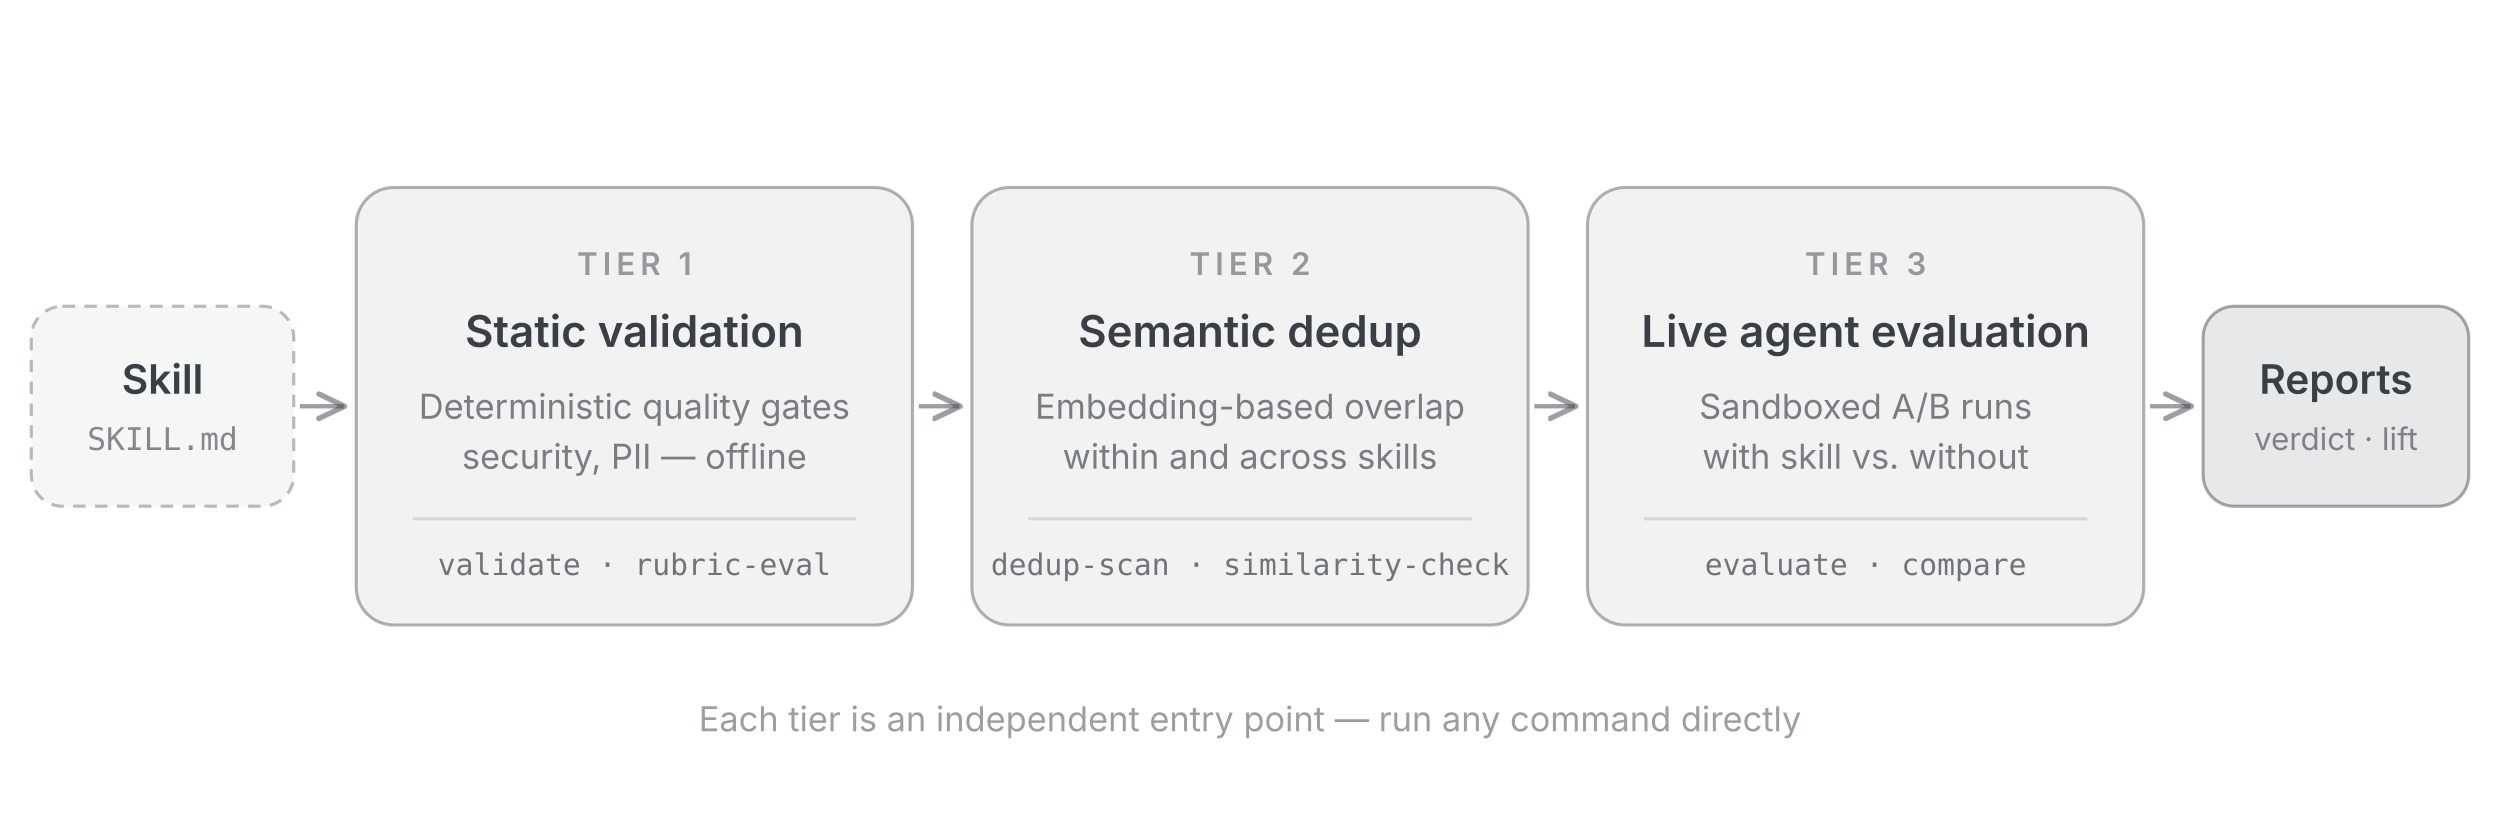
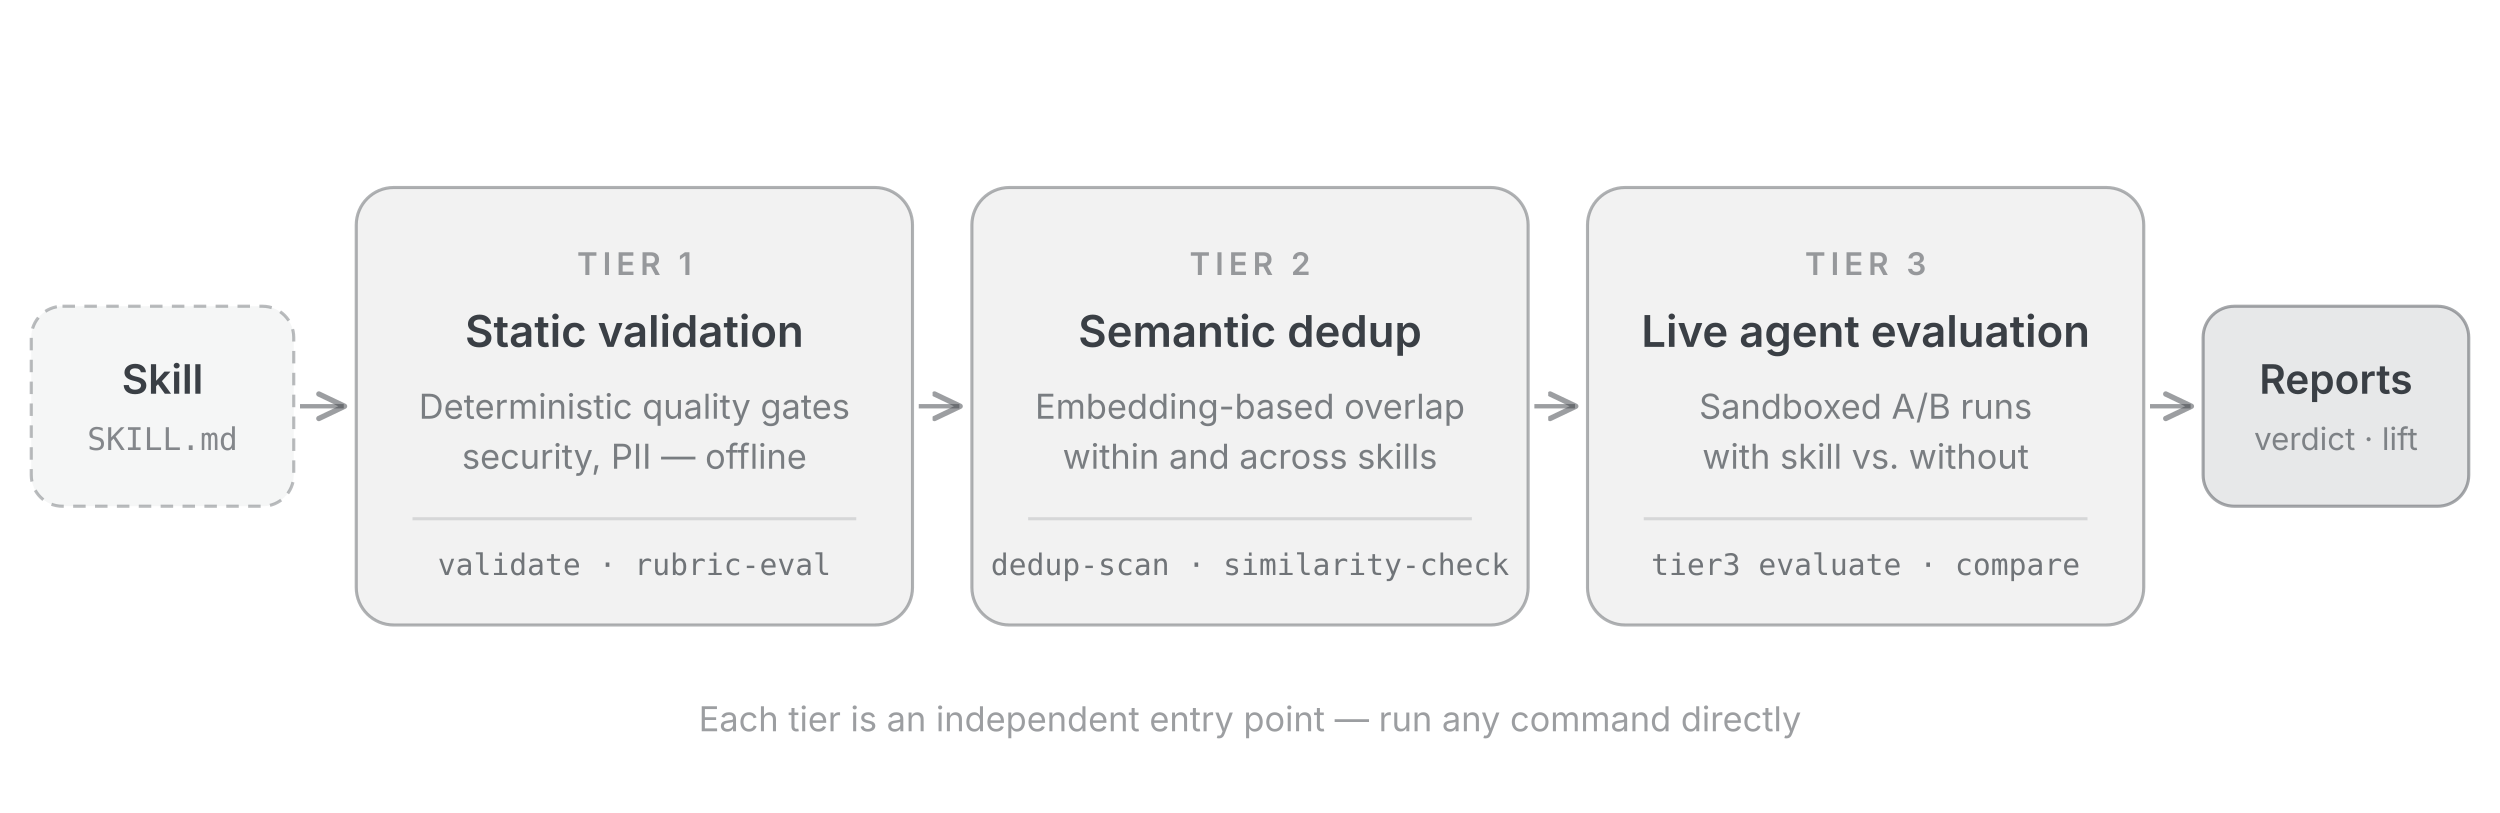
<svg xmlns="http://www.w3.org/2000/svg" viewBox="0 0 800 260" width="800" height="260" role="img" aria-labelledby="pipeline-title pipeline-desc" font-family="ui-sans-serif, system-ui, -apple-system, sans-serif">
  <style>
    svg { color: #3a3f45; }
    @media (prefers-color-scheme: dark) { svg { color: #b0b6bd; } }
  </style>
  <defs>
    <marker id="arrow" viewBox="0 0 8 8" refX="7" refY="4" markerWidth="7" markerHeight="7" orient="auto-start-reverse">
      <path d="M0.5 0.8 L7.2 4 L0.5 7.2" fill="none" stroke="currentColor" stroke-opacity="0.5" stroke-width="1.4" stroke-linecap="round" stroke-linejoin="round" />
    </marker>
  </defs>
  <g>
    <rect x="10" y="98" width="84" height="64" rx="10" fill="currentColor" fill-opacity="0.05" stroke="currentColor" stroke-opacity="0.35" stroke-width="1" stroke-dasharray="4 3" />
    <text x="52" y="126" text-anchor="middle" font-size="13" font-weight="600" fill="currentColor">Skill</text>
    <text x="52" y="144" text-anchor="middle" font-size="10" font-family="ui-monospace, SFMono-Regular, Menlo, monospace" fill="currentColor" fill-opacity="0.6">SKILL.md</text>
  </g>
  <g>
    <rect x="114" y="60" width="178" height="140" rx="12" fill="currentColor" fill-opacity="0.07" stroke="currentColor" stroke-opacity="0.4" stroke-width="1" />
    <text x="203" y="88" text-anchor="middle" font-size="10" font-weight="600" letter-spacing="1.6" fill="currentColor" fill-opacity="0.5">TIER 1</text>
    <text x="203" y="111" text-anchor="middle" font-size="14" font-weight="600" fill="currentColor">Static validation</text>
    <text x="203" y="134" text-anchor="middle" font-size="11" fill="currentColor" fill-opacity="0.65">Deterministic quality gates</text>
    <text x="203" y="150" text-anchor="middle" font-size="11" fill="currentColor" fill-opacity="0.65">security, PII — offline</text>
    <line x1="132" y1="166" x2="274" y2="166" stroke="currentColor" stroke-opacity="0.15" stroke-width="1" />
    <text x="203" y="184" text-anchor="middle" font-size="9.5" font-family="ui-monospace, SFMono-Regular, Menlo, monospace" fill="currentColor" fill-opacity="0.7">validate · rubric-eval</text>
  </g>
  <g>
    <rect x="311" y="60" width="178" height="140" rx="12" fill="currentColor" fill-opacity="0.07" stroke="currentColor" stroke-opacity="0.4" stroke-width="1" />
    <text x="400" y="88" text-anchor="middle" font-size="10" font-weight="600" letter-spacing="1.6" fill="currentColor" fill-opacity="0.5">TIER 2</text>
    <text x="400" y="111" text-anchor="middle" font-size="14" font-weight="600" fill="currentColor">Semantic dedup</text>
    <text x="400" y="134" text-anchor="middle" font-size="11" fill="currentColor" fill-opacity="0.65">Embedding-based overlap</text>
    <text x="400" y="150" text-anchor="middle" font-size="11" fill="currentColor" fill-opacity="0.65">within and across skills</text>
    <line x1="329" y1="166" x2="471" y2="166" stroke="currentColor" stroke-opacity="0.15" stroke-width="1" />
    <text x="400" y="184" text-anchor="middle" font-size="9.5" font-family="ui-monospace, SFMono-Regular, Menlo, monospace" fill="currentColor" fill-opacity="0.7">dedup-scan · similarity-check</text>
  </g>
  <g>
    <rect x="508" y="60" width="178" height="140" rx="12" fill="currentColor" fill-opacity="0.07" stroke="currentColor" stroke-opacity="0.4" stroke-width="1" />
    <text x="597" y="88" text-anchor="middle" font-size="10" font-weight="600" letter-spacing="1.6" fill="currentColor" fill-opacity="0.5">TIER 3</text>
    <text x="597" y="111" text-anchor="middle" font-size="14" font-weight="600" fill="currentColor">Live agent evaluation</text>
    <text x="597" y="134" text-anchor="middle" font-size="11" fill="currentColor" fill-opacity="0.65">Sandboxed A/B runs</text>
    <text x="597" y="150" text-anchor="middle" font-size="11" fill="currentColor" fill-opacity="0.65">with skill vs. without</text>
    <line x1="526" y1="166" x2="668" y2="166" stroke="currentColor" stroke-opacity="0.15" stroke-width="1" />
-     <text x="597" y="184" text-anchor="middle" font-size="9.5" font-family="ui-monospace, SFMono-Regular, Menlo, monospace" fill="currentColor" fill-opacity="0.7">evaluate · compare</text>
+     <text x="597" y="184" text-anchor="middle" font-size="9.5" font-family="ui-monospace, SFMono-Regular, Menlo, monospace" fill="currentColor" fill-opacity="0.7">tier3 evaluate · compare</text>
  </g>
  <g>
    <rect x="705" y="98" width="85" height="64" rx="10" fill="currentColor" fill-opacity="0.12" stroke="currentColor" stroke-opacity="0.45" stroke-width="1" />
    <text x="747.5" y="126" text-anchor="middle" font-size="13" font-weight="600" fill="currentColor">Reports</text>
    <text x="747.5" y="144" text-anchor="middle" font-size="10" fill="currentColor" fill-opacity="0.6">verdict · lift</text>
  </g>
  <g stroke="currentColor" stroke-opacity="0.5" stroke-width="1.4">
    <line x1="96" y1="130" x2="110" y2="130" marker-end="url(#arrow)" />
    <line x1="294" y1="130" x2="307" y2="130" marker-end="url(#arrow)" />
    <line x1="491" y1="130" x2="504" y2="130" marker-end="url(#arrow)" />
    <line x1="688" y1="130" x2="701" y2="130" marker-end="url(#arrow)" />
  </g>
  <text x="400" y="234" text-anchor="middle" font-size="11" fill="currentColor" fill-opacity="0.5">Each tier is an independent entry point — run any command directly</text>
</svg>
